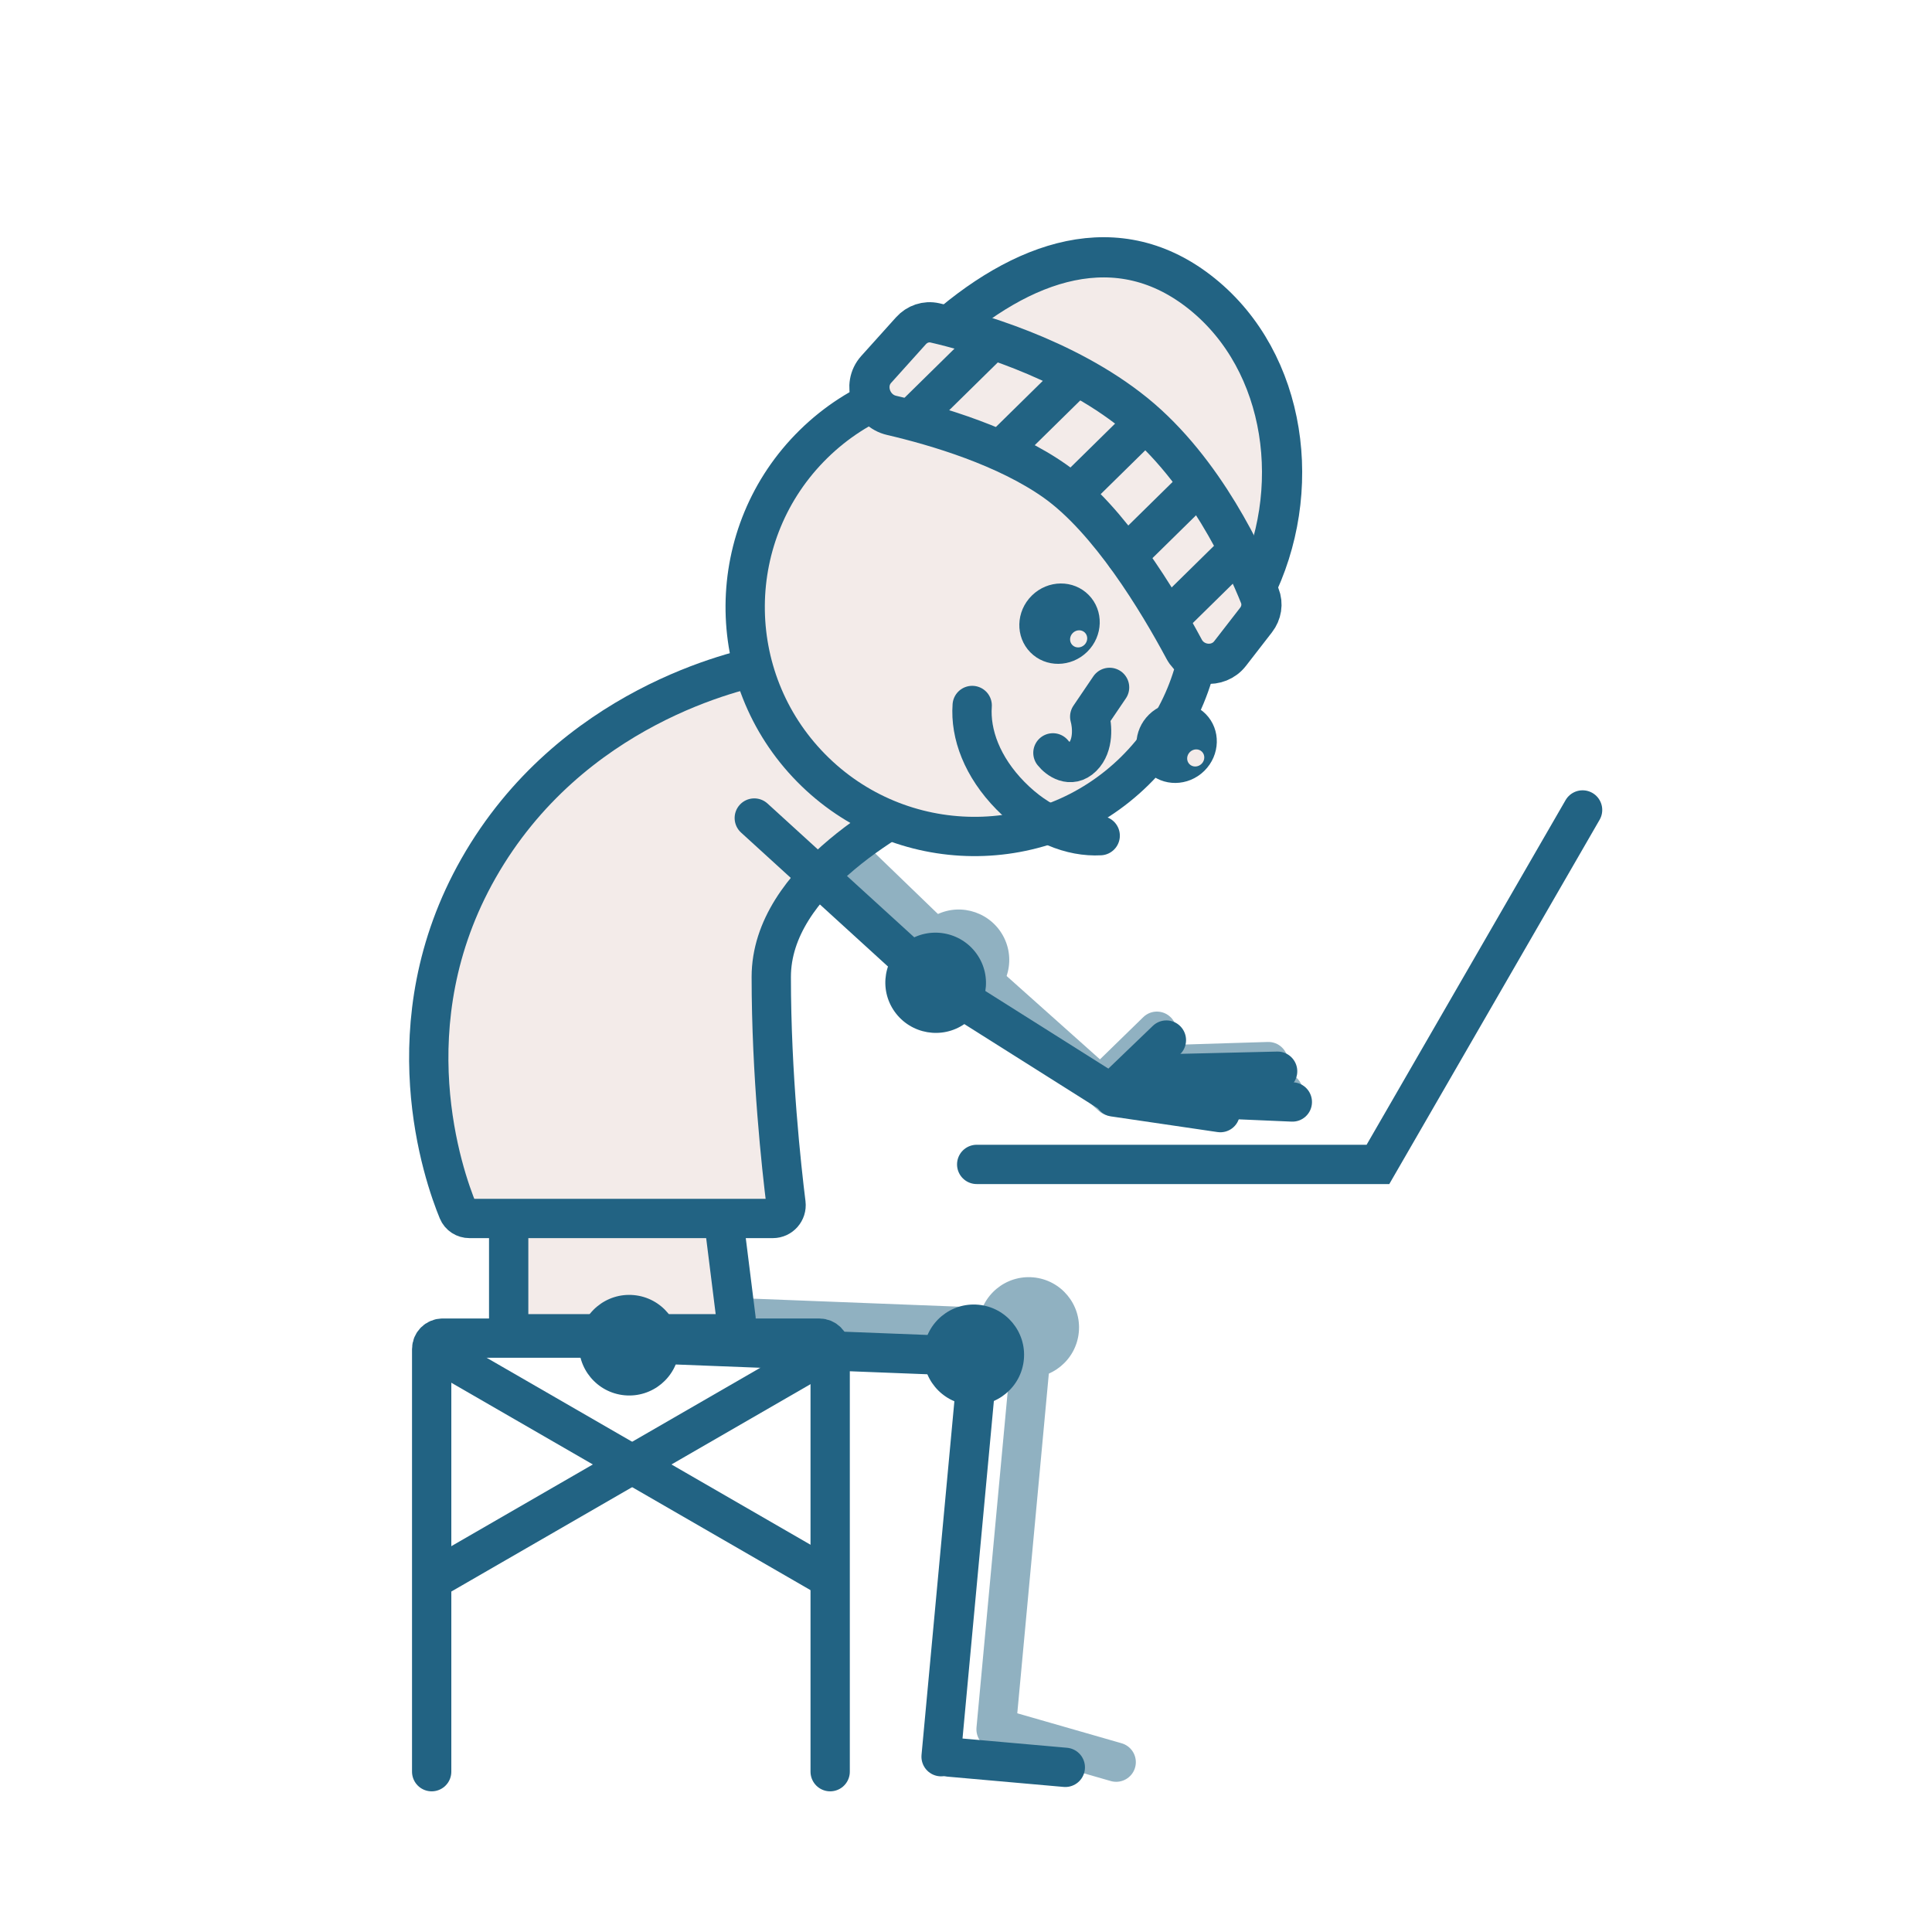
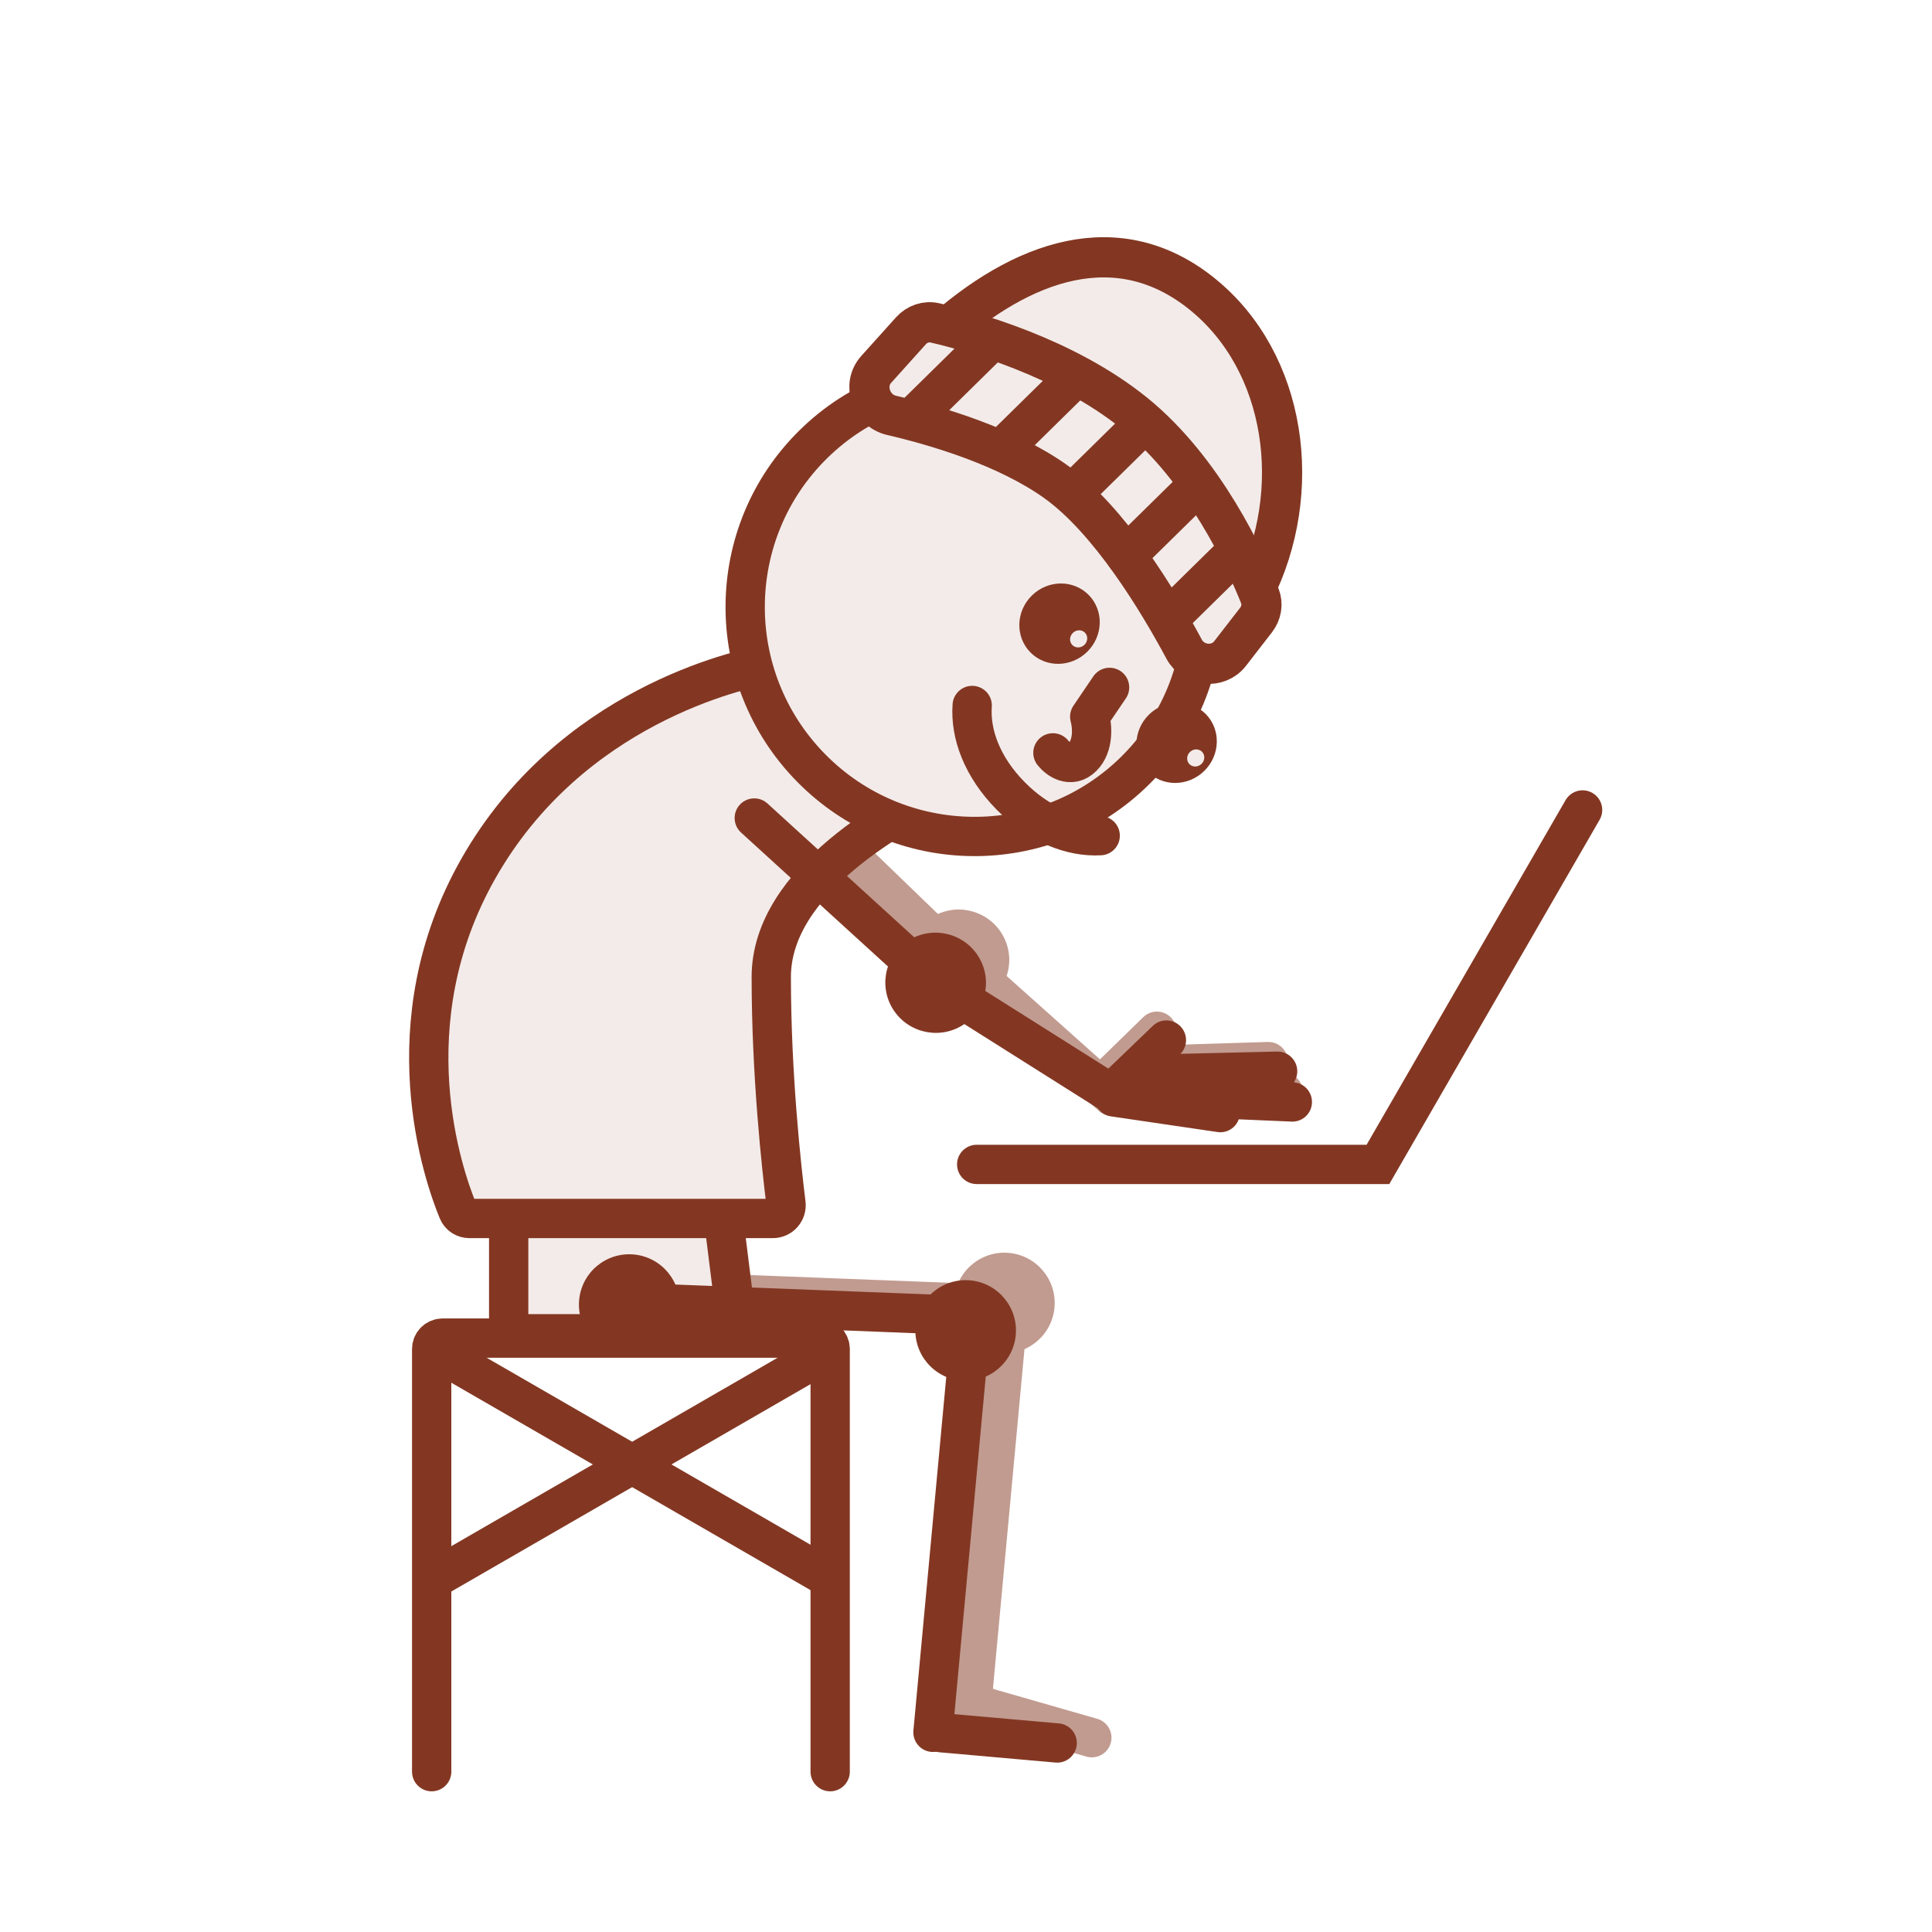
<svg xmlns="http://www.w3.org/2000/svg" width="238" height="238" viewBox="0 0 238 238" fill="none">
  <g opacity="0.5">
-     <path d="M94.372 98.879C93.41 97.95 93.382 96.417 94.31 95.455C95.237 94.493 96.769 94.466 97.731 95.395L96.052 97.137L94.372 98.879ZM120.262 117.149C121.224 118.078 121.252 119.611 120.325 120.573C119.397 121.535 117.865 121.562 116.903 120.633L118.583 118.891L120.262 117.149ZM96.052 97.137L97.731 95.395L120.262 117.149L118.583 118.891L116.903 120.633L94.372 98.879L96.052 97.137Z" fill="#226383" />
-     <path d="M116.207 119.748C115.208 118.856 115.117 117.325 116.004 116.329C116.892 115.333 118.421 115.249 119.42 116.141L117.814 117.945L116.207 119.748ZM138.596 133.262C139.596 134.155 139.687 135.686 138.799 136.682C137.912 137.678 136.382 137.762 135.383 136.87L136.99 135.066L138.596 133.262ZM117.814 117.945L119.42 116.141L138.596 133.262L136.99 135.066L135.383 136.87L116.207 119.748L117.814 117.945Z" fill="#226383" />
-     <path d="M120.843 123.79C117.766 125.268 114.058 123.973 112.561 120.897C111.064 117.821 112.344 114.13 115.422 112.652C118.499 111.175 122.207 112.47 123.704 115.546C125.201 118.621 123.92 122.313 120.843 123.79Z" fill="#226383" />
-     <path d="M140.838 125.3C141.794 124.368 143.324 124.392 144.256 125.354C145.188 126.316 145.168 127.851 144.213 128.782L142.525 127.041L140.838 125.3ZM137.459 135.365C136.503 136.297 134.973 136.272 134.042 135.311C133.11 134.349 133.129 132.814 134.085 131.882L135.772 133.624L137.459 135.365ZM142.525 127.041L144.213 128.782L137.459 135.365L135.772 133.624L134.085 131.882L140.838 125.3L142.525 127.041Z" fill="#226383" />
-     <path d="M156.172 128.358C157.507 128.317 158.624 129.369 158.669 130.707C158.714 132.046 157.669 133.164 156.335 133.205L156.254 130.781L156.172 128.358ZM140.159 133.7C138.825 133.741 137.707 132.689 137.662 131.351C137.617 130.012 138.662 128.894 139.996 128.853L140.078 131.277L140.159 133.7ZM156.254 130.781L156.335 133.205L140.159 133.7L140.078 131.277L139.996 128.853L156.172 128.358L156.254 130.781Z" fill="#226383" />
-     <path d="M158.171 132.132C159.505 132.18 160.551 133.303 160.508 134.642C160.464 135.98 159.347 137.026 158.013 136.978L158.092 134.555L158.171 132.132ZM140.551 136.349C139.217 136.301 138.17 135.178 138.214 133.84C138.258 132.502 139.374 131.456 140.709 131.504L140.63 133.927L140.551 136.349ZM158.092 134.555L158.013 136.978L140.551 136.349L140.63 133.927L140.709 131.504L158.171 132.132L158.092 134.555Z" fill="#226383" />
-     <path d="M154.543 130.506C155.876 130.439 157.014 131.468 157.086 132.805C157.158 134.143 156.135 135.282 154.802 135.349L154.673 132.928L154.543 130.506ZM137.075 136.248C135.742 136.316 134.603 135.287 134.532 133.949C134.46 132.612 135.482 131.473 136.815 131.406L136.945 133.827L137.075 136.248ZM154.673 132.928L154.802 135.349L137.075 136.248L136.945 133.827L136.815 131.406L154.543 130.506L154.673 132.928Z" fill="#226383" />
-     <path d="M149.549 133.526C150.871 133.711 151.797 134.936 151.617 136.263C151.437 137.589 150.219 138.514 148.896 138.329L149.222 135.928L149.549 133.526ZM135.774 136.494C134.452 136.309 133.526 135.084 133.706 133.758C133.886 132.432 135.104 131.507 136.427 131.692L136.1 134.093L135.774 136.494ZM149.222 135.928L148.896 138.329L135.774 136.494L136.1 134.093L136.427 131.692L149.549 133.526L149.222 135.928Z" fill="#226383" />
+     <path d="M94.372 98.879C93.41 97.95 93.382 96.417 94.309 95.455C95.237 94.493 96.769 94.466 97.731 95.395L96.051 97.137L94.372 98.879ZM120.262 117.149C121.224 118.078 121.252 119.611 120.324 120.573C119.397 121.535 117.865 121.562 116.903 120.633L118.582 118.891L120.262 117.149ZM96.051 97.137L97.731 95.395L120.262 117.149L118.582 118.891L116.903 120.633L94.372 98.879L96.051 97.137Z" fill="#833722" />
+     <path d="M116.207 119.746C115.207 118.854 115.117 117.323 116.004 116.327C116.891 115.331 118.421 115.247 119.42 116.139L117.813 117.943L116.207 119.746ZM138.596 133.261C139.595 134.153 139.686 135.684 138.799 136.68C137.912 137.676 136.382 137.76 135.383 136.868L136.989 135.064L138.596 133.261ZM117.813 117.943L119.42 116.139L138.596 133.261L136.989 135.064L135.383 136.868L116.207 119.746L117.813 117.943Z" fill="#833722" />
+     <path d="M120.843 123.79C117.766 125.268 114.057 123.973 112.56 120.897C111.063 117.821 112.344 114.13 115.421 112.652C118.498 111.175 122.206 112.47 123.704 115.546C125.201 118.621 123.92 122.313 120.843 123.79Z" fill="#833722" />
+     <path d="M140.838 125.3C141.794 124.368 143.324 124.392 144.256 125.354C145.187 126.316 145.168 127.851 144.212 128.782L142.525 127.041L140.838 125.3ZM137.459 135.365C136.503 136.297 134.973 136.272 134.041 135.311C133.109 134.349 133.129 132.814 134.085 131.882L135.772 133.624L137.459 135.365ZM142.525 127.041L144.212 128.782L137.459 135.365L135.772 133.624L134.085 131.882L140.838 125.3L142.525 127.041Z" fill="#833722" />
+     <path d="M156.172 128.358C157.506 128.317 158.624 129.369 158.669 130.707C158.714 132.046 157.669 133.164 156.335 133.205L156.254 130.781L156.172 128.358ZM140.159 133.7C138.825 133.741 137.707 132.689 137.662 131.351C137.617 130.012 138.662 128.894 139.996 128.853L140.077 131.277L140.159 133.7ZM156.254 130.781L156.335 133.205L140.159 133.7L140.077 131.277L139.996 128.853L156.172 128.358L156.254 130.781Z" fill="#833722" />
+     <path d="M158.171 132.132C159.505 132.18 160.551 133.303 160.507 134.642C160.464 135.98 159.347 137.026 158.013 136.978L158.092 134.555L158.171 132.132ZM140.55 136.349C139.216 136.301 138.17 135.178 138.214 133.84C138.257 132.502 139.374 131.456 140.708 131.504L140.629 133.927L140.55 136.349ZM158.092 134.555L158.013 136.978L140.55 136.349L140.629 133.927L140.708 131.504L158.171 132.132L158.092 134.555Z" fill="#833722" />
+     <path d="M154.543 130.506C155.875 130.439 157.014 131.468 157.086 132.805C157.157 134.143 156.135 135.282 154.802 135.349L154.672 132.928L154.543 130.506ZM137.074 136.248C135.741 136.316 134.603 135.287 134.531 133.949C134.46 132.612 135.482 131.473 136.815 131.406L136.945 133.827L137.074 136.248ZM154.672 132.928L154.802 135.349L137.074 136.248L136.945 133.827L136.815 131.406L154.543 130.506L154.672 132.928Z" fill="#833722" />
+     <path d="M149.548 133.526C150.871 133.711 151.797 134.936 151.617 136.263C151.437 137.589 150.218 138.514 148.896 138.329L149.222 135.928L149.548 133.526ZM135.774 136.494C134.451 136.309 133.525 135.084 133.705 133.758C133.886 132.432 135.104 131.507 136.426 131.692L136.1 134.093L135.774 136.494ZM149.222 135.928L148.896 138.329L135.774 136.494L136.1 134.093L136.426 131.692L149.548 133.526L149.222 135.928Z" fill="#833722" />
  </g>
  <g opacity="0.5">
-     <path d="M85.484 162.119L125.637 163.681" stroke-width="4.841" stroke-linecap="round" stroke="#226383" />
-     <path d="M132.899 164.102C132.582 167.51 129.563 170.016 126.155 169.699C122.747 169.383 120.241 166.363 120.558 162.956C120.874 159.548 123.893 157.042 127.301 157.358C130.709 157.675 133.215 160.694 132.899 164.102Z" fill="#226383" />
-     <path d="M127.12 165.477L122.703 213.031" stroke-width="4.841" stroke-linecap="round" stroke="#226383" />
-     <path d="M137.501 217.077L123.698 213.11" stroke-width="4.841" stroke-linecap="round" stroke="#226383" />
+     <path d="M82.484 159.107L122.637 160.669" stroke-width="4.841" stroke-linecap="round" stroke="#833722" />
+     <path d="M129.899 161.088C129.582 164.496 126.563 167.002 123.155 166.685C119.747 166.369 117.241 163.35 117.558 159.942C117.874 156.534 120.894 154.028 124.301 154.345C127.709 154.661 130.215 157.68 129.899 161.088Z" fill="#833722" />
+     <path d="M124.12 162.463L119.703 210.017" stroke-width="4.841" stroke-linecap="round" stroke="#833722" />
+     <path d="M134.501 214.065L120.698 210.099" stroke-width="4.841" stroke-linecap="round" stroke="#833722" />
  </g>
-   <path d="M62.663 145.315C62.663 144.448 63.349 143.735 64.216 143.702L86.736 142.844C87.573 142.812 88.295 143.426 88.398 144.257L90.678 162.489C90.798 163.452 90.047 164.303 89.076 164.303L64.277 164.303C63.386 164.303 62.663 163.58 62.663 162.689L62.663 145.315Z" fill="#F3EBE9" stroke-width="4.841" stroke-linecap="round" stroke="#226383" />
-   <path d="M94.511 81.853C94.843 81.792 95.172 81.853 95.472 82.008L117.761 93.629C119 94.275 118.916 96.138 117.645 96.72C110.637 99.931 95.011 108.426 95.011 120.346C95.011 132.43 96.281 143.909 96.824 148.262C96.946 149.237 96.187 150.102 95.205 150.102L57.833 150.102C57.214 150.102 56.653 149.751 56.417 149.178C54.637 144.865 48.056 126.12 58.941 106.973C70.285 87.02 91.035 82.484 94.511 81.853Z" fill="#F3EBE9" stroke-width="4.841" stroke-linecap="round" stroke="#226383" />
-   <path d="M78.713 165.49L118.866 167.052" stroke-width="4.841" stroke-linecap="round" stroke="#226383" />
-   <path d="M126.128 167.473C125.812 170.881 122.792 173.387 119.385 173.07C115.977 172.754 113.471 169.734 113.787 166.327C114.104 162.919 117.123 160.413 120.531 160.729C123.939 161.046 126.445 164.065 126.128 167.473Z" fill="#226383" />
-   <path d="M83.685 166.285C83.369 169.693 80.349 172.199 76.942 171.883C73.534 171.566 71.028 168.547 71.344 165.139C71.661 161.731 74.68 159.225 78.088 159.542C81.496 159.858 84.002 162.878 83.685 166.285Z" fill="#226383" />
-   <path d="M120.349 168.85L115.932 216.404" stroke-width="4.841" stroke-linecap="round" stroke="#226383" />
-   <path d="M131.234 217.717L116.927 216.45" stroke-width="4.841" stroke-linecap="round" stroke="#226383" />
-   <path d="M102.267 218.251L102.267 166.187C102.267 165.444 101.665 164.842 100.923 164.842L54.522 164.842C53.779 164.842 53.177 165.444 53.177 166.187L53.177 218.251" stroke-width="4.841" stroke-linecap="round" stroke="#226383" />
-   <path d="M53.835 194.283L101.912 166.525" stroke-width="4.841" stroke-linecap="round" stroke="#226383" />
-   <path d="M101.912 194.283L53.835 166.525" stroke-width="4.841" stroke-linecap="round" stroke="#226383" />
-   <ellipse cx="119.99" cy="74.852" rx="28.228" ry="28.157" transform="rotate(45.486 119.99 74.8515)" fill="#F3EBE9" stroke="#226383" stroke-width="4.841" stroke-linecap="round" />
-   <path d="M126.928 80.362C128.81 82.277 131.946 82.246 133.931 80.295C135.916 78.343 135.999 75.209 134.117 73.295C132.235 71.38 129.099 71.41 127.114 73.362C125.129 75.314 125.046 78.448 126.928 80.362Z" fill="#226383" />
-   <path d="M141.351 95.034C143.233 96.949 146.368 96.918 148.353 94.967C150.338 93.015 150.421 89.881 148.539 87.966C146.657 86.052 143.522 86.082 141.537 88.034C139.552 89.986 139.468 93.12 141.351 95.034Z" fill="#226383" />
-   <path d="M136.687 84.678L134.24 88.287C134.544 89.353 134.792 91.84 133.341 93.266C131.891 94.692 130.314 93.512 129.707 92.743" stroke-width="4.841" stroke-linecap="round" stroke-linejoin="round" stroke="#226383" />
+   <path d="M62.663 145.315C62.663 144.448 63.349 143.735 64.216 143.702L86.736 142.844C87.572 142.812 88.294 143.426 88.398 144.257L90.678 162.489C90.798 163.452 90.047 164.303 89.076 164.303L64.277 164.303C63.386 164.303 62.663 163.58 62.663 162.689L62.663 145.315Z" fill="#F3EBE9" stroke-width="4.841" stroke-linecap="round" stroke="#833722" />
+   <path d="M94.511 81.855C94.843 81.794 95.172 81.854 95.472 82.01L117.761 93.631C119 94.277 118.916 96.14 117.645 96.722C110.637 99.933 95.011 108.428 95.011 120.348C95.011 132.432 96.281 143.911 96.824 148.264C96.946 149.239 96.187 150.104 95.205 150.104L57.833 150.104C57.214 150.104 56.653 149.753 56.417 149.18C54.637 144.867 48.056 126.122 58.941 106.975C70.285 87.022 91.035 82.486 94.511 81.855Z" fill="#F3EBE9" stroke-width="4.841" stroke-linecap="round" stroke="#833722" />
+   <path d="M78.713 160.488L118.866 162.05" stroke-width="4.841" stroke-linecap="round" stroke="#833722" />
+   <path d="M125.128 164.471C124.812 167.879 121.792 170.385 118.385 170.068C114.977 169.752 112.471 166.732 112.787 163.325C113.104 159.917 116.123 157.411 119.531 157.727C122.939 158.044 125.445 161.063 125.128 164.471Z" fill="#833722" />
+   <path d="M83.685 161.281C83.368 164.689 80.349 167.195 76.942 166.879C73.534 166.562 71.028 163.543 71.344 160.135C71.661 156.727 74.68 154.221 78.088 154.538C81.496 154.854 84.001 157.874 83.685 161.281Z" fill="#833722" />
+   <path d="M119.349 165.848L114.932 213.402" stroke-width="4.841" stroke-linecap="round" stroke="#833722" />
+   <path d="M130.234 214.715L115.927 213.448" stroke-width="4.841" stroke-linecap="round" stroke="#833722" />
+   <path d="M102.267 218.249L102.267 166.185C102.267 165.442 101.665 164.84 100.922 164.84L54.522 164.84C53.779 164.84 53.177 165.442 53.177 166.185L53.177 218.249" stroke-width="4.841" stroke-linecap="round" stroke="#833722" />
+   <path d="M53.835 194.281L101.912 166.523" stroke-width="4.841" stroke-linecap="round" stroke="#833722" />
+   <path d="M101.912 194.281L53.835 166.523" stroke-width="4.841" stroke-linecap="round" stroke="#833722" />
+   <ellipse cx="119.99" cy="74.852" rx="28.228" ry="28.157" transform="rotate(45.486 119.99 74.8515)" fill="#F3EBE9" stroke="#833722" stroke-width="4.841" stroke-linecap="round" />
+   <path d="M126.928 80.362C128.81 82.277 131.946 82.246 133.931 80.295C135.916 78.343 135.999 75.209 134.117 73.295C132.235 71.38 129.099 71.41 127.114 73.362C125.129 75.314 125.046 78.448 126.928 80.362Z" fill="#833722" />
+   <path d="M141.351 95.034C143.233 96.949 146.368 96.918 148.353 94.967C150.338 93.015 150.421 89.881 148.539 87.966C146.657 86.052 143.522 86.082 141.537 88.034C139.552 89.986 139.468 93.12 141.351 95.034Z" fill="#833722" />
+   <path d="M136.687 84.678L134.24 88.287C134.544 89.353 134.792 91.84 133.341 93.266C131.891 94.692 130.314 93.512 129.707 92.743" stroke-width="4.841" stroke-linecap="round" stroke-linejoin="round" stroke="#833722" />
  <path d="M132.102 79.462C132.498 79.865 133.166 79.85 133.594 79.429C134.022 79.009 134.048 78.341 133.652 77.938C133.256 77.535 132.588 77.55 132.16 77.971C131.732 78.392 131.706 79.059 132.102 79.462Z" fill="#F3EBE9" />
  <path d="M146.524 94.132C146.92 94.535 147.588 94.52 148.016 94.099C148.444 93.679 148.47 93.011 148.074 92.608C147.678 92.205 147.01 92.22 146.582 92.641C146.154 93.062 146.128 93.729 146.524 94.132Z" fill="#F3EBE9" />
-   <path d="M135.532 102.945C132.007 103.138 127.991 101.594 124.489 98.031C120.986 94.469 119.51 90.427 119.763 86.906" stroke-width="4.841" stroke-linecap="round" stroke-linejoin="round" stroke="#226383" />
-   <path d="M135.529 53.856C129.969 49.917 122.691 48.04 117.429 47.153C114.727 46.697 113.403 43.305 115.43 41.461C125.993 31.852 137.813 27.922 148.094 36.216C158.509 44.618 160.72 60.544 154.441 72.972C153.284 75.263 150.061 74.83 148.999 72.494C146.429 66.839 141.765 58.274 135.529 53.856Z" fill="#F3EBE9" stroke-width="4.953" stroke-linecap="round" stroke-linejoin="round" stroke="#226383" />
-   <path d="M154.734 76.377L151.533 80.507C150.047 82.424 147.014 82.105 145.869 79.967C142.674 74.007 136.647 64.002 129.999 59.293C123.958 55.014 115.459 52.48 109.821 51.165C107.308 50.579 106.214 47.424 107.939 45.506L112.224 40.742C112.971 39.912 114.086 39.527 115.174 39.777C119.538 40.782 131.171 43.965 139.762 50.918C148.414 57.92 153.513 69.205 155.186 73.38C155.59 74.389 155.4 75.518 154.734 76.377Z" fill="#F3EBE9" stroke-width="4.953" stroke-linecap="round" stroke-linejoin="round" stroke="#226383" />
-   <path d="M152.528 67.783L144.132 76.037" stroke-width="4.953" stroke-linecap="round" stroke-linejoin="round" stroke="#226383" />
-   <path d="M147.141 60.199L138.745 68.453" stroke-width="4.953" stroke-linecap="round" stroke-linejoin="round" stroke="#226383" />
-   <path d="M140.54 52.535L132.145 60.789" stroke-width="4.953" stroke-linecap="round" stroke-linejoin="round" stroke="#226383" />
-   <path d="M132.002 46.91L123.607 55.164" stroke-width="4.953" stroke-linecap="round" stroke-linejoin="round" stroke="#226383" />
-   <path d="M121.525 42.543L113.13 50.797" stroke-width="4.953" stroke-linecap="round" stroke-linejoin="round" stroke="#226383" />
-   <path d="M91.29 102.563C90.301 101.661 90.229 100.13 91.129 99.142C92.029 98.154 93.56 98.083 94.548 98.984L92.919 100.774L91.29 102.563ZM117.447 119.864C118.435 120.765 118.507 122.296 117.607 123.284C116.707 124.272 115.177 124.343 114.188 123.442L115.818 121.653L117.447 119.864ZM92.919 100.774L94.548 98.984L117.447 119.864L115.818 121.653L114.188 123.442L91.29 102.563L92.919 100.774Z" fill="#226383" />
-   <path d="M113.616 122.89C112.483 122.175 112.141 120.68 112.852 119.551C113.562 118.422 115.057 118.086 116.19 118.801L114.903 120.845L113.616 122.89ZM137.93 132.52C139.063 133.235 139.406 134.73 138.695 135.859C137.985 136.988 136.49 137.324 135.357 136.609L136.644 134.564L137.93 132.52ZM114.903 120.845L116.19 118.801L137.93 132.52L136.644 134.564L135.357 136.609L113.616 122.89L114.903 120.845Z" fill="#226383" />
-   <path d="M118.856 126.112C116.065 128.077 112.194 127.412 110.21 124.626C108.225 121.84 108.879 117.988 111.669 116.022C114.46 114.056 118.331 114.722 120.316 117.508C122.3 120.294 121.647 124.146 118.856 126.112Z" fill="#226383" />
-   <path d="M142.017 126.374C142.979 125.449 144.509 125.484 145.434 126.452C146.359 127.421 146.328 128.956 145.366 129.88L143.691 128.127L142.017 126.374ZM138.566 136.415C137.603 137.34 136.073 137.304 135.149 136.336C134.224 135.367 134.254 133.833 135.217 132.908L136.891 134.661L138.566 136.415ZM143.691 128.127L145.366 129.88L138.566 136.415L136.891 134.661L135.217 132.908L142.017 126.374L143.691 128.127Z" fill="#226383" />
-   <path d="M157.329 129.541C158.663 129.51 159.774 130.569 159.809 131.908C159.844 133.247 158.791 134.357 157.457 134.389L157.393 131.965L157.329 129.541ZM141.278 134.769C139.943 134.8 138.833 133.74 138.798 132.401C138.762 131.063 139.815 129.952 141.149 129.921L141.214 132.345L141.278 134.769ZM157.393 131.965L157.457 134.389L141.278 134.769L141.214 132.345L141.149 129.921L157.329 129.541L157.393 131.965Z" fill="#226383" />
-   <path d="M159.301 133.326C160.634 133.383 161.673 134.514 161.619 135.852C161.566 137.19 160.442 138.228 159.108 138.17L159.204 135.748L159.301 133.326ZM141.651 137.417C140.317 137.36 139.279 136.229 139.332 134.891C139.385 133.553 140.51 132.515 141.843 132.573L141.747 134.995L141.651 137.417ZM159.204 135.748L159.108 138.17L141.651 137.417L141.747 134.995L141.843 132.573L159.301 133.326L159.204 135.748Z" fill="#226383" />
-   <path d="M155.684 131.675C157.018 131.617 158.149 132.655 158.211 133.992C158.273 135.33 157.242 136.462 155.909 136.52L155.797 134.098L155.684 131.675ZM138.175 137.292C136.842 137.35 135.711 136.313 135.649 134.975C135.587 133.638 136.617 132.506 137.951 132.448L138.063 134.87L138.175 137.292ZM155.797 134.098L155.909 136.52L138.175 137.292L138.063 134.87L137.951 132.448L155.684 131.675L155.797 134.098Z" fill="#226383" />
-   <path d="M150.669 134.66C151.99 134.854 152.907 136.086 152.717 137.411C152.528 138.735 151.303 139.652 149.982 139.457L150.325 137.059L150.669 134.66ZM136.873 137.529C135.552 137.334 134.635 136.103 134.825 134.778C135.014 133.453 136.239 132.537 137.56 132.731L137.217 135.13L136.873 137.529ZM150.325 137.059L149.982 139.457L136.873 137.529L137.217 135.13L137.56 132.731L150.669 134.66L150.325 137.059Z" fill="#226383" />
-   <path d="M120.317 143.442H169.747L194.957 99.777" stroke-width="4.841" stroke-linecap="round" stroke="#226383" />
+   <path d="M135.532 102.945C132.007 103.138 127.991 101.594 124.489 98.031C120.986 94.469 119.51 90.427 119.763 86.906" stroke-width="4.841" stroke-linecap="round" stroke-linejoin="round" stroke="#833722" />
+   <path d="M135.529 53.856C129.969 49.917 122.691 48.04 117.429 47.153C114.727 46.697 113.403 43.305 115.43 41.461C125.993 31.852 137.813 27.922 148.094 36.216C158.509 44.618 160.72 60.544 154.441 72.972C153.284 75.263 150.061 74.83 148.999 72.494C146.429 66.839 141.765 58.274 135.529 53.856Z" fill="#F3EBE9" stroke-width="4.953" stroke-linecap="round" stroke-linejoin="round" stroke="#833722" />
+   <path d="M154.734 76.377L151.533 80.507C150.047 82.424 147.014 82.105 145.869 79.967C142.674 74.007 136.647 64.002 129.999 59.293C123.958 55.014 115.459 52.48 109.821 51.165C107.308 50.579 106.214 47.424 107.939 45.506L112.224 40.742C112.971 39.912 114.086 39.527 115.174 39.777C119.538 40.782 131.171 43.965 139.762 50.918C148.414 57.92 153.512 69.205 155.186 73.38C155.59 74.389 155.4 75.518 154.734 76.377Z" fill="#F3EBE9" stroke-width="4.953" stroke-linecap="round" stroke-linejoin="round" stroke="#833722" />
+   <path d="M152.528 67.783L144.132 76.037" stroke-width="4.953" stroke-linecap="round" stroke-linejoin="round" stroke="#833722" />
+   <path d="M147.141 60.199L138.745 68.453" stroke-width="4.953" stroke-linecap="round" stroke-linejoin="round" stroke="#833722" />
+   <path d="M140.54 52.535L132.145 60.789" stroke-width="4.953" stroke-linecap="round" stroke-linejoin="round" stroke="#833722" />
+   <path d="M132.002 46.91L123.607 55.164" stroke-width="4.953" stroke-linecap="round" stroke-linejoin="round" stroke="#833722" />
+   <path d="M121.525 42.543L113.13 50.797" stroke-width="4.953" stroke-linecap="round" stroke-linejoin="round" stroke="#833722" />
+   <path d="M91.289 102.561C90.301 101.659 90.229 100.128 91.129 99.14C92.029 98.152 93.559 98.081 94.547 98.983L92.918 100.772L91.289 102.561ZM117.446 119.862C118.435 120.763 118.507 122.294 117.607 123.282C116.707 124.27 115.176 124.341 114.188 123.44L115.817 121.651L117.446 119.862ZM92.918 100.772L94.547 98.983L117.446 119.862L115.817 121.651L114.188 123.44L91.289 102.561L92.918 100.772Z" fill="#833722" />
+   <path d="M113.616 122.888C112.483 122.173 112.14 120.678 112.851 119.549C113.562 118.42 115.056 118.084 116.189 118.799L114.903 120.844L113.616 122.888ZM137.93 132.518C139.063 133.233 139.406 134.728 138.695 135.857C137.984 136.986 136.49 137.322 135.357 136.607L136.643 134.562L137.93 132.518ZM114.903 120.844L116.189 118.799L137.93 132.518L136.643 134.562L135.357 136.607L113.616 122.888L114.903 120.844Z" fill="#833722" />
+   <path d="M118.856 126.11C116.065 128.075 112.194 127.41 110.209 124.624C108.225 121.838 108.878 117.986 111.669 116.02C114.46 114.055 118.331 114.72 120.315 117.506C122.3 120.292 121.646 124.144 118.856 126.11Z" fill="#833722" />
+   <path d="M142.016 126.372C142.979 125.447 144.509 125.482 145.434 126.451C146.358 127.419 146.328 128.954 145.366 129.878L143.691 128.125L142.016 126.372ZM138.565 136.413C137.603 137.338 136.073 137.302 135.148 136.334C134.223 135.365 134.254 133.831 135.216 132.906L136.891 134.659L138.565 136.413ZM143.691 128.125L145.366 129.878L138.565 136.413L136.891 134.659L135.216 132.906L142.016 126.372L143.691 128.125Z" fill="#833722" />
+   <path d="M157.328 129.539C158.663 129.508 159.773 130.567 159.809 131.906C159.844 133.245 158.791 134.355 157.457 134.387L157.393 131.963L157.328 129.539ZM141.277 134.767C139.943 134.798 138.833 133.738 138.797 132.399C138.762 131.061 139.815 129.95 141.149 129.919L141.213 132.343L141.277 134.767ZM157.393 131.963L157.457 134.387L141.277 134.767L141.213 132.343L141.149 129.919L157.328 129.539L157.393 131.963Z" fill="#833722" />
+   <path d="M159.3 133.324C160.634 133.381 161.672 134.512 161.619 135.85C161.566 137.188 160.441 138.226 159.108 138.168L159.204 135.746L159.3 133.324ZM141.65 137.415C140.317 137.358 139.279 136.227 139.332 134.889C139.385 133.551 140.509 132.513 141.843 132.571L141.747 134.993L141.65 137.415ZM159.204 135.746L159.108 138.168L141.65 137.415L141.747 134.993L141.843 132.571L159.3 133.324L159.204 135.746Z" fill="#833722" />
+   <path d="M155.684 131.673C157.017 131.615 158.148 132.653 158.21 133.991C158.273 135.328 157.242 136.46 155.909 136.518L155.796 134.096L155.684 131.673ZM138.175 137.29C136.842 137.349 135.71 136.311 135.648 134.973C135.586 133.636 136.617 132.504 137.95 132.446L138.063 134.868L138.175 137.29ZM155.796 134.096L155.909 136.518L138.175 137.29L138.063 134.868L137.95 132.446L155.684 131.673L155.796 134.096Z" fill="#833722" />
+   <path d="M150.668 134.658C151.989 134.852 152.907 136.084 152.717 137.409C152.527 138.733 151.303 139.65 149.981 139.455L150.325 137.057L150.668 134.658ZM136.873 137.527C135.552 137.332 134.634 136.101 134.824 134.776C135.014 133.451 136.239 132.535 137.56 132.729L137.216 135.128L136.873 137.527ZM150.325 137.057L149.981 139.455L136.873 137.527L137.216 135.128L137.56 132.729L150.668 134.658L150.325 137.057Z" fill="#833722" />
+   <path d="M120.317 143.442H169.747L194.957 99.777" stroke-width="4.841" stroke-linecap="round" stroke="#833722" />
</svg>
